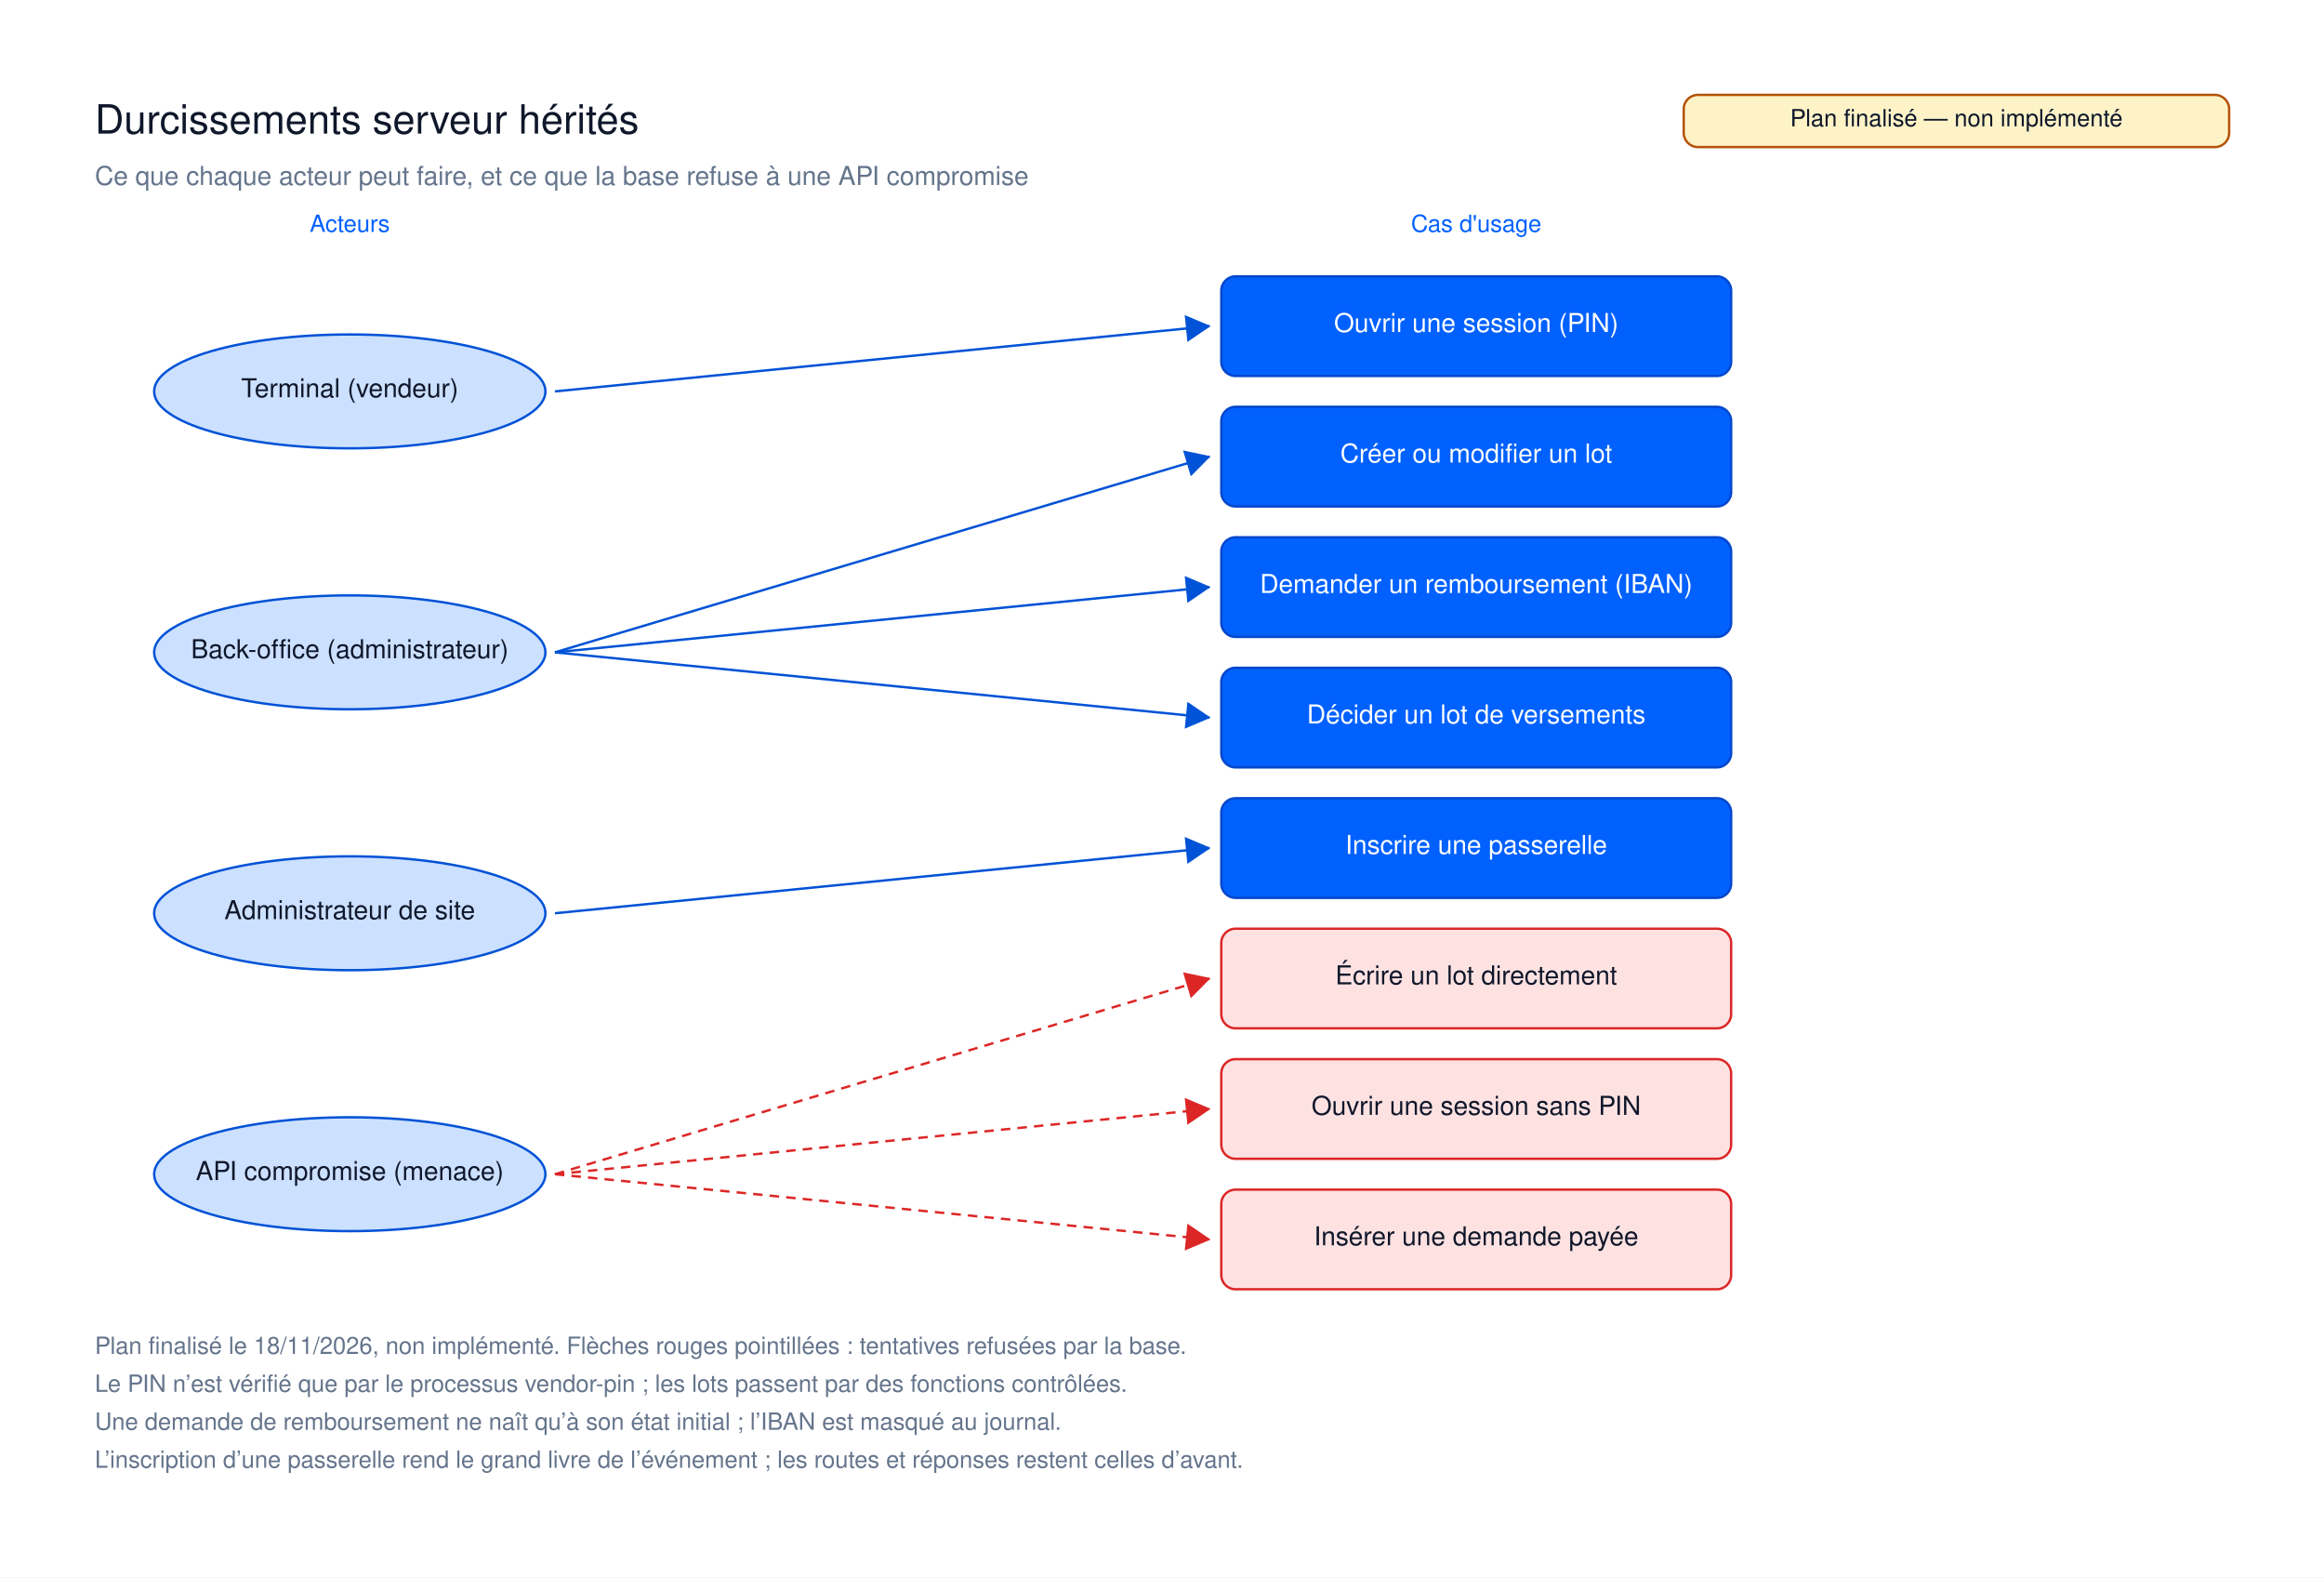
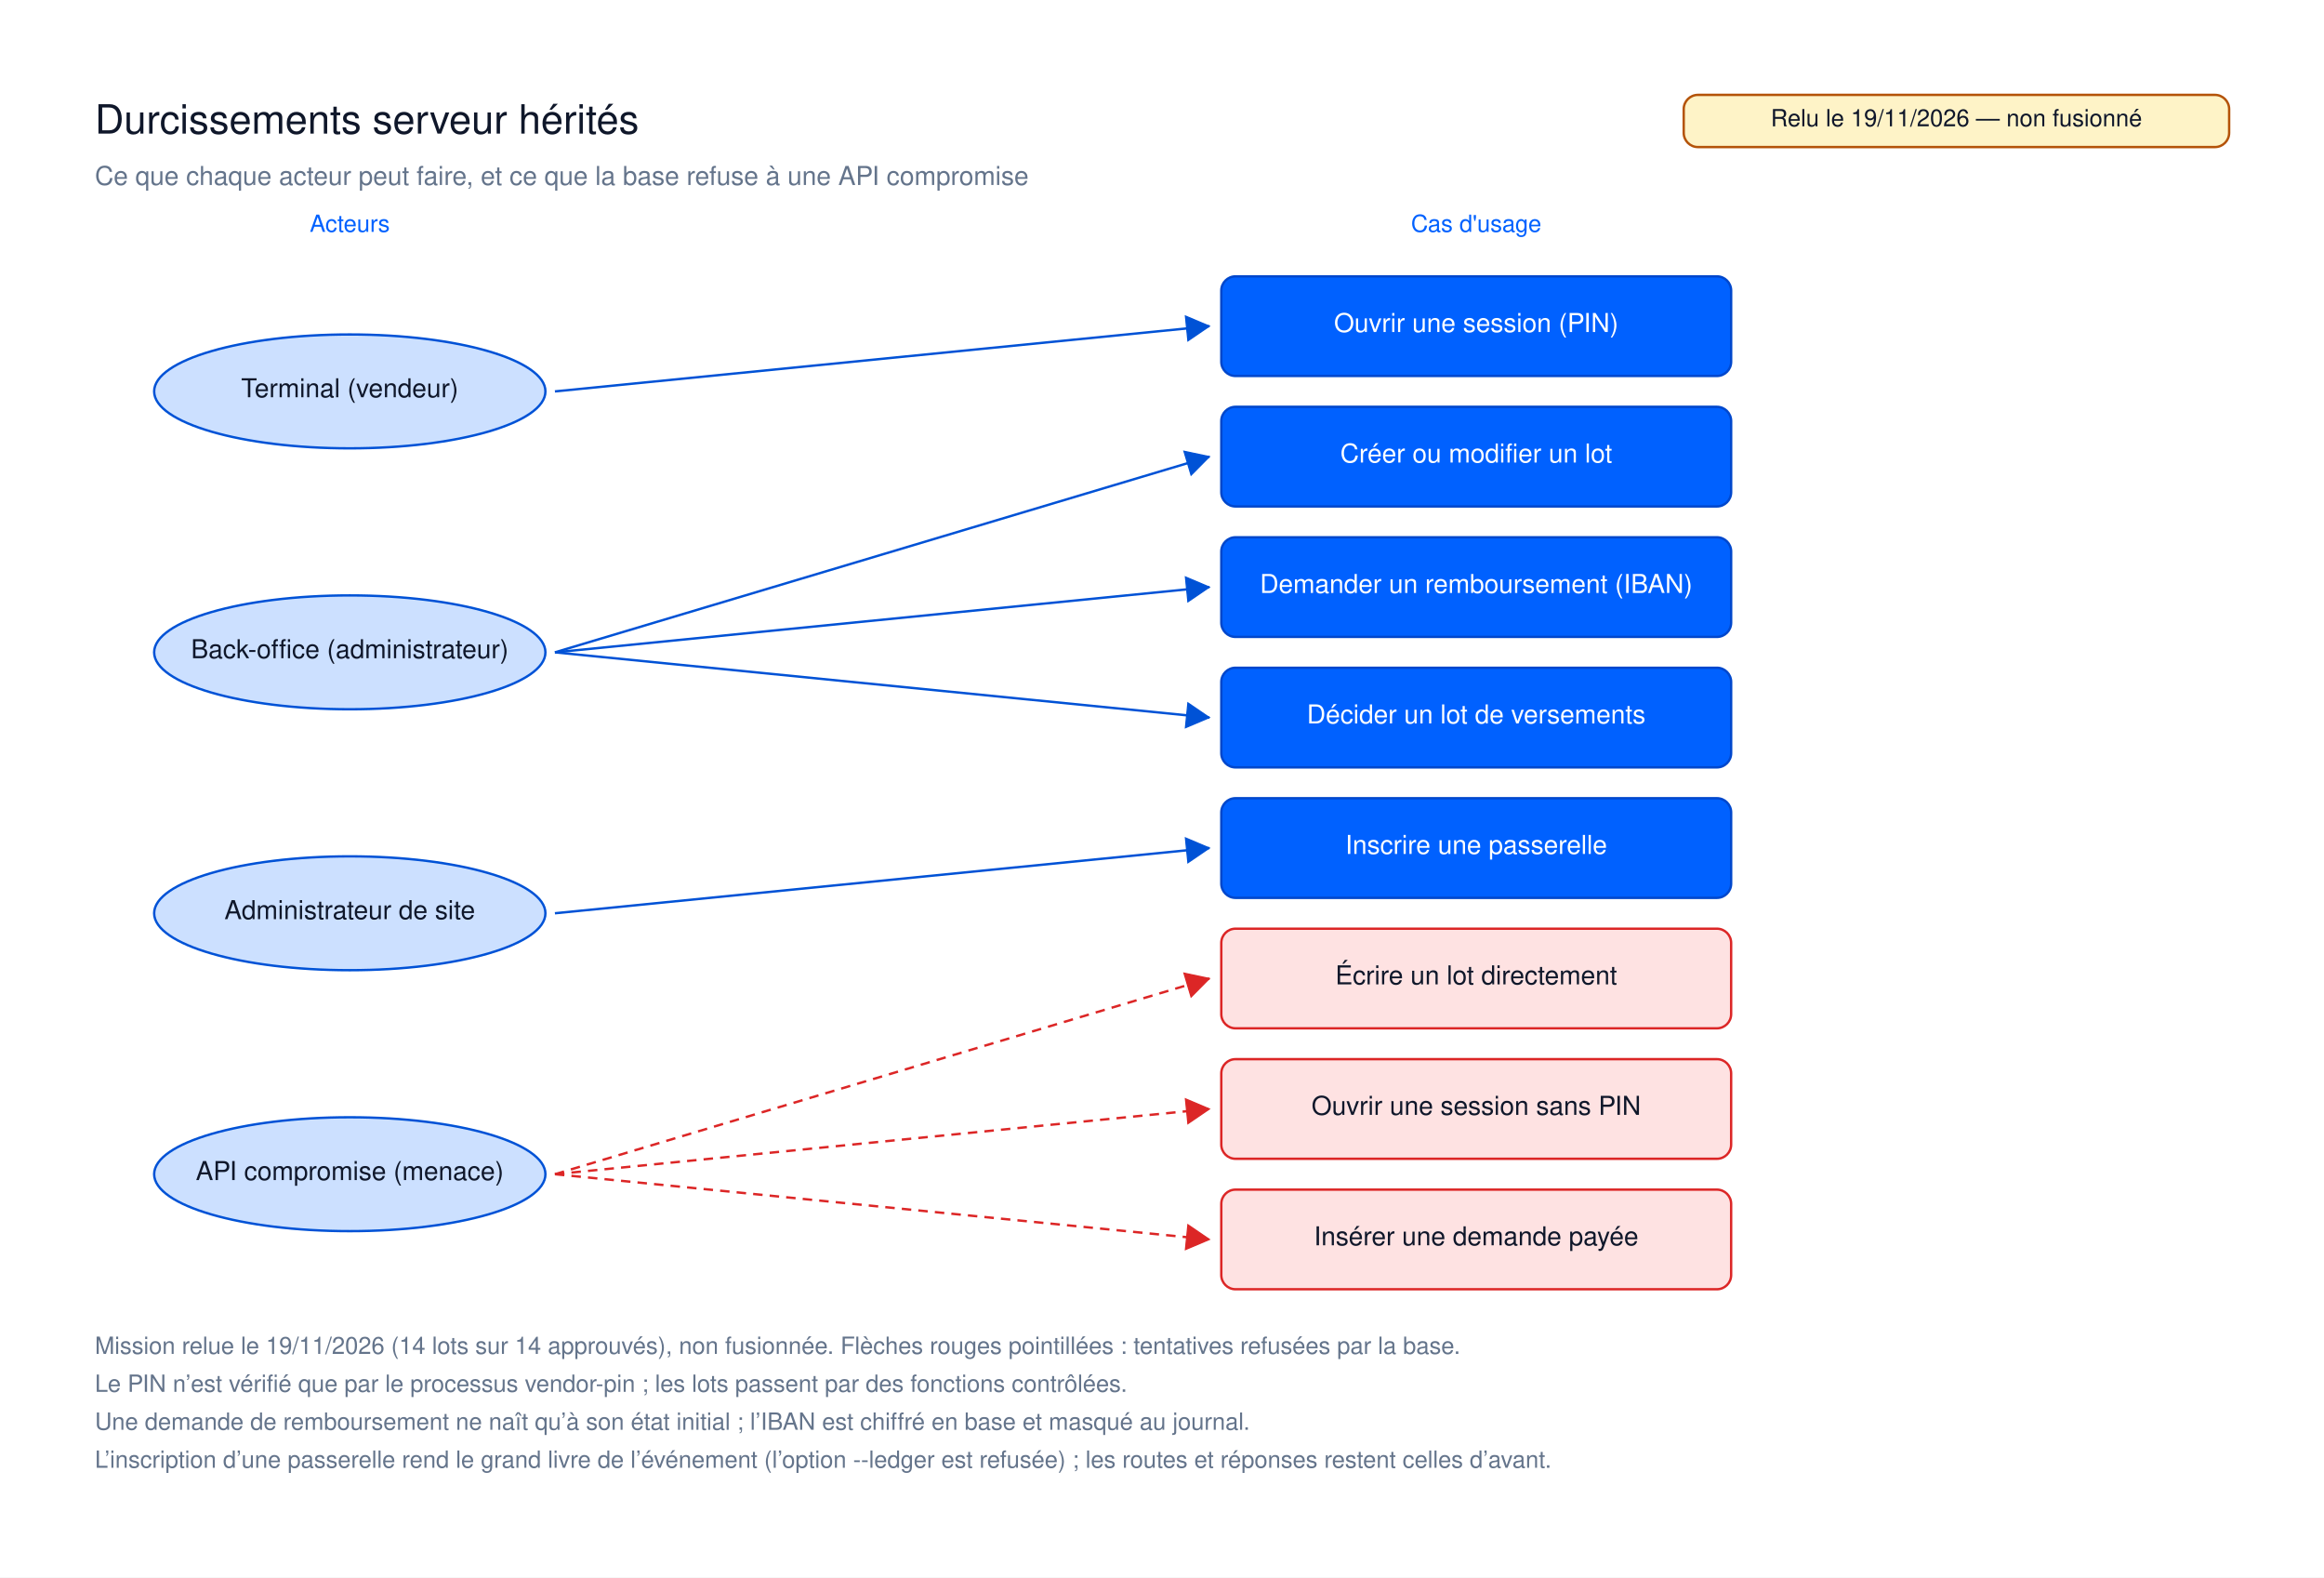
<svg xmlns="http://www.w3.org/2000/svg" width="1960" height="1330" viewBox="0 0 1960 1330">
  <rect width="100%" height="100%" fill="#FFFFFF" />
  <g transform="translate(20,50)">
    <rect x="1400" y="30" width="460" height="44" rx="12" ry="12" fill="#FEF3C7" stroke="#B45309" stroke-width="2" />
    <ellipse cx="275.0" cy="280.0" rx="165.0" ry="48.0" fill="#CCE0FF" stroke="#0052D6" stroke-width="2" />
    <ellipse cx="275.0" cy="500.0" rx="165.0" ry="48.0" fill="#CCE0FF" stroke="#0052D6" stroke-width="2" />
    <ellipse cx="275.0" cy="720.0" rx="165.0" ry="48.0" fill="#CCE0FF" stroke="#0052D6" stroke-width="2" />
    <ellipse cx="275.0" cy="940.0" rx="165.0" ry="48.0" fill="#CCE0FF" stroke="#0052D6" stroke-width="2" />
    <rect x="1010" y="183.0" width="430" height="84" rx="12" ry="12" fill="#0061FF" stroke="#0047CC" stroke-width="2" />
    <rect x="1010" y="293.0" width="430" height="84" rx="12" ry="12" fill="#0061FF" stroke="#0047CC" stroke-width="2" />
    <rect x="1010" y="403.0" width="430" height="84" rx="12" ry="12" fill="#0061FF" stroke="#0047CC" stroke-width="2" />
    <rect x="1010" y="513.0" width="430" height="84" rx="12" ry="12" fill="#0061FF" stroke="#0047CC" stroke-width="2" />
    <rect x="1010" y="623.0" width="430" height="84" rx="12" ry="12" fill="#0061FF" stroke="#0047CC" stroke-width="2" />
    <rect x="1010" y="733.0" width="430" height="84" rx="12" ry="12" fill="#FEE2E2" stroke="#DC2626" stroke-width="2" />
    <rect x="1010" y="843.0" width="430" height="84" rx="12" ry="12" fill="#FEE2E2" stroke="#DC2626" stroke-width="2" />
    <rect x="1010" y="953.0" width="430" height="84" rx="12" ry="12" fill="#FEE2E2" stroke="#DC2626" stroke-width="2" />
    <polyline points="448,280.0 1000,225.0" fill="none" stroke="#0052D6" stroke-width="2" />
    <polygon points="1000,225.0 981.834,237.41 979.743,216.419" fill="#0052D6" stroke="#0052D6" stroke-width="1" />
    <polyline points="448,500.0 1000,335.0" fill="none" stroke="#0052D6" stroke-width="2" />
    <polygon points="1000,335.0 984.523,350.635 978.481,330.424" fill="#0052D6" stroke="#0052D6" stroke-width="1" />
    <polyline points="448,500.0 1000,445.0" fill="none" stroke="#0052D6" stroke-width="2" />
    <polygon points="1000,445.0 981.834,457.41 979.743,436.419" fill="#0052D6" stroke="#0052D6" stroke-width="1" />
    <polyline points="448,500.0 1000,555.0" fill="none" stroke="#0052D6" stroke-width="2" />
    <polygon points="1000,555.0 979.743,563.581 981.834,542.59" fill="#0052D6" stroke="#0052D6" stroke-width="1" />
    <polyline points="448,720.0 1000,665.0" fill="none" stroke="#0052D6" stroke-width="2" />
    <polygon points="1000,665.0 981.834,677.41 979.743,656.419" fill="#0052D6" stroke="#0052D6" stroke-width="1" />
    <polyline points="448,940.0 1000,775.0" fill="none" stroke="#DC2626" stroke-width="2" stroke-dasharray="8,6" />
    <polygon points="1000,775.0 984.523,790.635 978.481,770.424" fill="#DC2626" stroke="#DC2626" stroke-width="1" />
    <polyline points="448,940.0 1000,885.0" fill="none" stroke="#DC2626" stroke-width="2" stroke-dasharray="8,6" />
    <polygon points="1000,885.0 981.834,897.41 979.743,876.419" fill="#DC2626" stroke="#DC2626" stroke-width="1" />
    <polyline points="448,940.0 1000,995.0" fill="none" stroke="#DC2626" stroke-width="2" stroke-dasharray="8,6" />
    <polygon points="1000,995.0 979.743,1003.581 981.834,982.59" fill="#DC2626" stroke="#DC2626" stroke-width="1" />
    <text x="60" y="62.65" font-family="Helvetica Neue, Helvetica, Arial, sans-serif" font-size="34" font-weight="400" fill="#0F172A" text-anchor="start">Durcissements serveur hérités</text>
    <text x="60" y="105.95" font-family="Helvetica Neue, Helvetica, Arial, sans-serif" font-size="22" font-weight="400" fill="#64748B" text-anchor="start">Ce que chaque acteur peut faire, et ce que la base refuse à une API compromise</text>
-     <text x="1630.0" y="56.5" font-family="Helvetica Neue, Helvetica, Arial, sans-serif" font-size="20" font-weight="400" fill="#0F172A" text-anchor="middle">Plan finalisé — non implémenté</text>
+     <text x="1630.0" y="56.5" font-family="Helvetica Neue, Helvetica, Arial, sans-serif" font-size="20" font-weight="400" fill="#0F172A" text-anchor="middle">Relu le 19/11/2026 — non fusionné</text>
    <text x="275.0" y="145.5" font-family="Helvetica Neue, Helvetica, Arial, sans-serif" font-size="20" font-weight="400" fill="#0061FF" text-anchor="middle">Acteurs</text>
    <text x="1225.0" y="145.5" font-family="Helvetica Neue, Helvetica, Arial, sans-serif" font-size="20" font-weight="400" fill="#0061FF" text-anchor="middle">Cas d'usage</text>
    <text x="275.0" y="284.95" font-family="Helvetica Neue, Helvetica, Arial, sans-serif" font-size="22" font-weight="400" fill="#0F172A" text-anchor="middle">Terminal (vendeur)</text>
    <text x="275.0" y="504.95" font-family="Helvetica Neue, Helvetica, Arial, sans-serif" font-size="22" font-weight="400" fill="#0F172A" text-anchor="middle">Back-office (administrateur)</text>
    <text x="275.0" y="724.95" font-family="Helvetica Neue, Helvetica, Arial, sans-serif" font-size="22" font-weight="400" fill="#0F172A" text-anchor="middle">Administrateur de site</text>
    <text x="275.0" y="944.95" font-family="Helvetica Neue, Helvetica, Arial, sans-serif" font-size="22" font-weight="400" fill="#0F172A" text-anchor="middle">API compromise (menace)</text>
    <text x="1225.0" y="229.95" font-family="Helvetica Neue, Helvetica, Arial, sans-serif" font-size="22" font-weight="400" fill="#FFFFFF" text-anchor="middle">Ouvrir une session (PIN)</text>
    <text x="1225.0" y="339.95" font-family="Helvetica Neue, Helvetica, Arial, sans-serif" font-size="22" font-weight="400" fill="#FFFFFF" text-anchor="middle">Créer ou modifier un lot</text>
    <text x="1225.0" y="449.95" font-family="Helvetica Neue, Helvetica, Arial, sans-serif" font-size="22" font-weight="400" fill="#FFFFFF" text-anchor="middle">Demander un remboursement (IBAN)</text>
    <text x="1225.0" y="559.95" font-family="Helvetica Neue, Helvetica, Arial, sans-serif" font-size="22" font-weight="400" fill="#FFFFFF" text-anchor="middle">Décider un lot de versements</text>
    <text x="1225.0" y="669.95" font-family="Helvetica Neue, Helvetica, Arial, sans-serif" font-size="22" font-weight="400" fill="#FFFFFF" text-anchor="middle">Inscrire une passerelle</text>
    <text x="1225.0" y="779.95" font-family="Helvetica Neue, Helvetica, Arial, sans-serif" font-size="22" font-weight="400" fill="#0F172A" text-anchor="middle">Écrire un lot directement</text>
    <text x="1225.0" y="889.95" font-family="Helvetica Neue, Helvetica, Arial, sans-serif" font-size="22" font-weight="400" fill="#0F172A" text-anchor="middle">Ouvrir une session sans PIN</text>
    <text x="1225.0" y="999.95" font-family="Helvetica Neue, Helvetica, Arial, sans-serif" font-size="22" font-weight="400" fill="#0F172A" text-anchor="middle">Insérer une demande payée</text>
-     <text x="60" y="1091.5" font-family="Helvetica Neue, Helvetica, Arial, sans-serif" font-size="20" font-weight="400" fill="#64748B" text-anchor="start">Plan finalisé le 18/11/2026, non implémenté. Flèches rouges pointillées : tentatives refusées par la base.</text>
+     <text x="60" y="1091.5" font-family="Helvetica Neue, Helvetica, Arial, sans-serif" font-size="20" font-weight="400" fill="#64748B" text-anchor="start">Mission relue le 19/11/2026 (14 lots sur 14 approuvés), non fusionnée. Flèches rouges pointillées : tentatives refusées par la base.</text>
    <text x="60" y="1123.5" font-family="Helvetica Neue, Helvetica, Arial, sans-serif" font-size="20" font-weight="400" fill="#64748B" text-anchor="start">Le PIN n’est vérifié que par le processus vendor-pin ; les lots passent par des fonctions contrôlées.</text>
-     <text x="60" y="1155.5" font-family="Helvetica Neue, Helvetica, Arial, sans-serif" font-size="20" font-weight="400" fill="#64748B" text-anchor="start">Une demande de remboursement ne naît qu’à son état initial ; l’IBAN est masqué au journal.</text>
-     <text x="60" y="1187.5" font-family="Helvetica Neue, Helvetica, Arial, sans-serif" font-size="20" font-weight="400" fill="#64748B" text-anchor="start">L’inscription d’une passerelle rend le grand livre de l’événement ; les routes et réponses restent celles d’avant.</text>
+     <text x="60" y="1155.5" font-family="Helvetica Neue, Helvetica, Arial, sans-serif" font-size="20" font-weight="400" fill="#64748B" text-anchor="start">Une demande de remboursement ne naît qu’à son état initial ; l’IBAN est chiffré en base et masqué au journal.</text>
+     <text x="60" y="1187.5" font-family="Helvetica Neue, Helvetica, Arial, sans-serif" font-size="20" font-weight="400" fill="#64748B" text-anchor="start">L’inscription d’une passerelle rend le grand livre de l’événement (l’option --ledger est refusée) ; les routes et réponses restent celles d’avant.</text>
  </g>
</svg>
